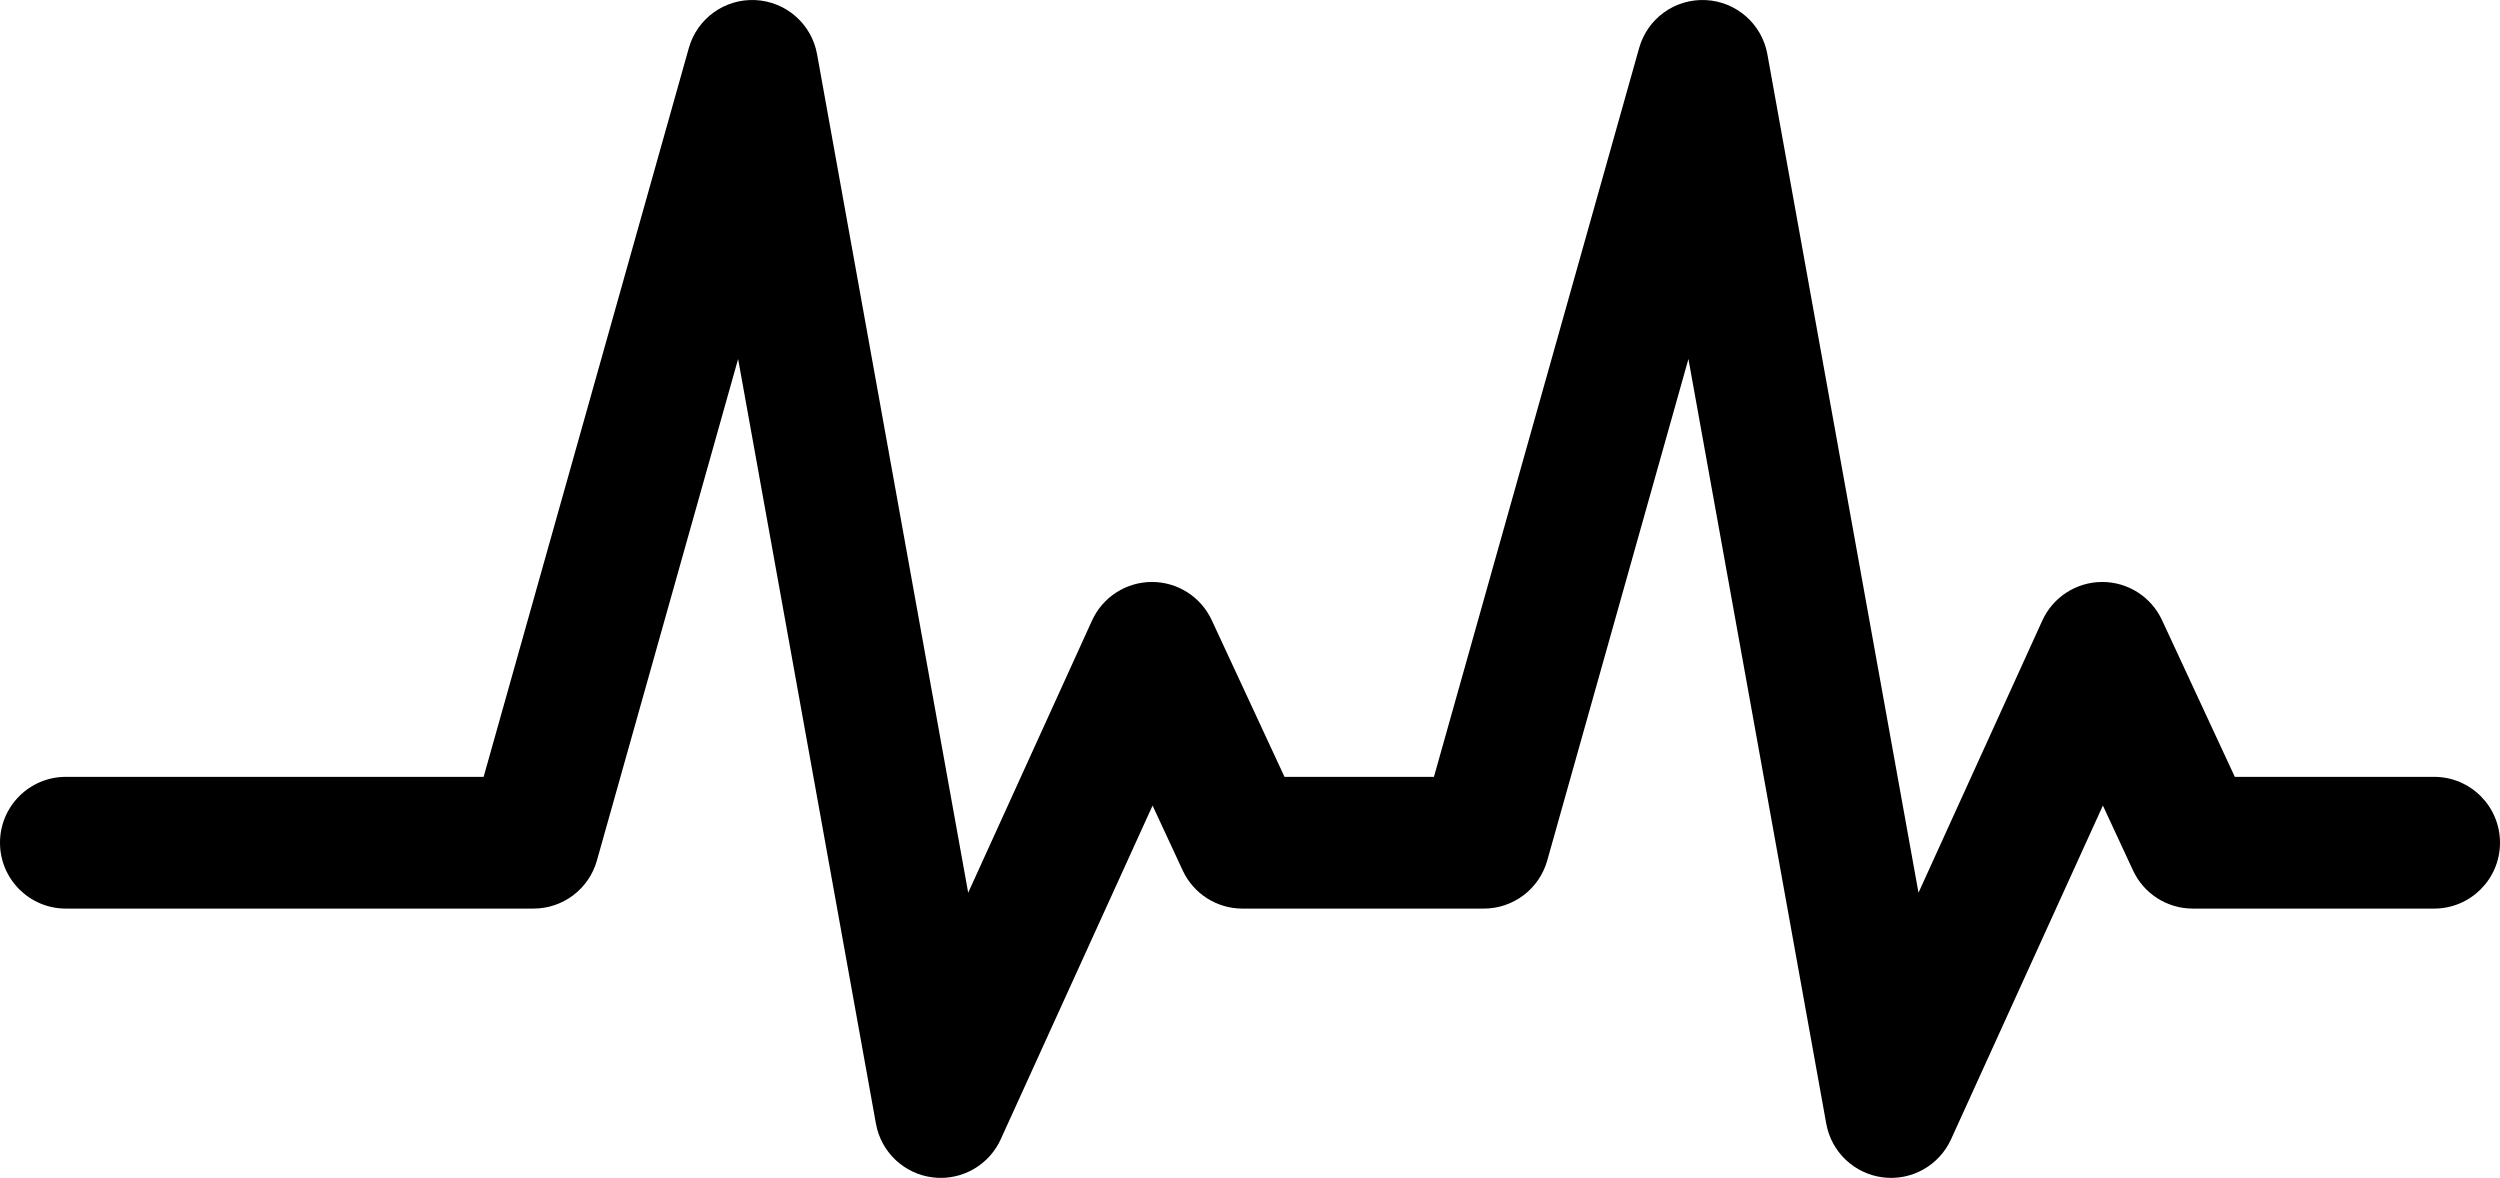
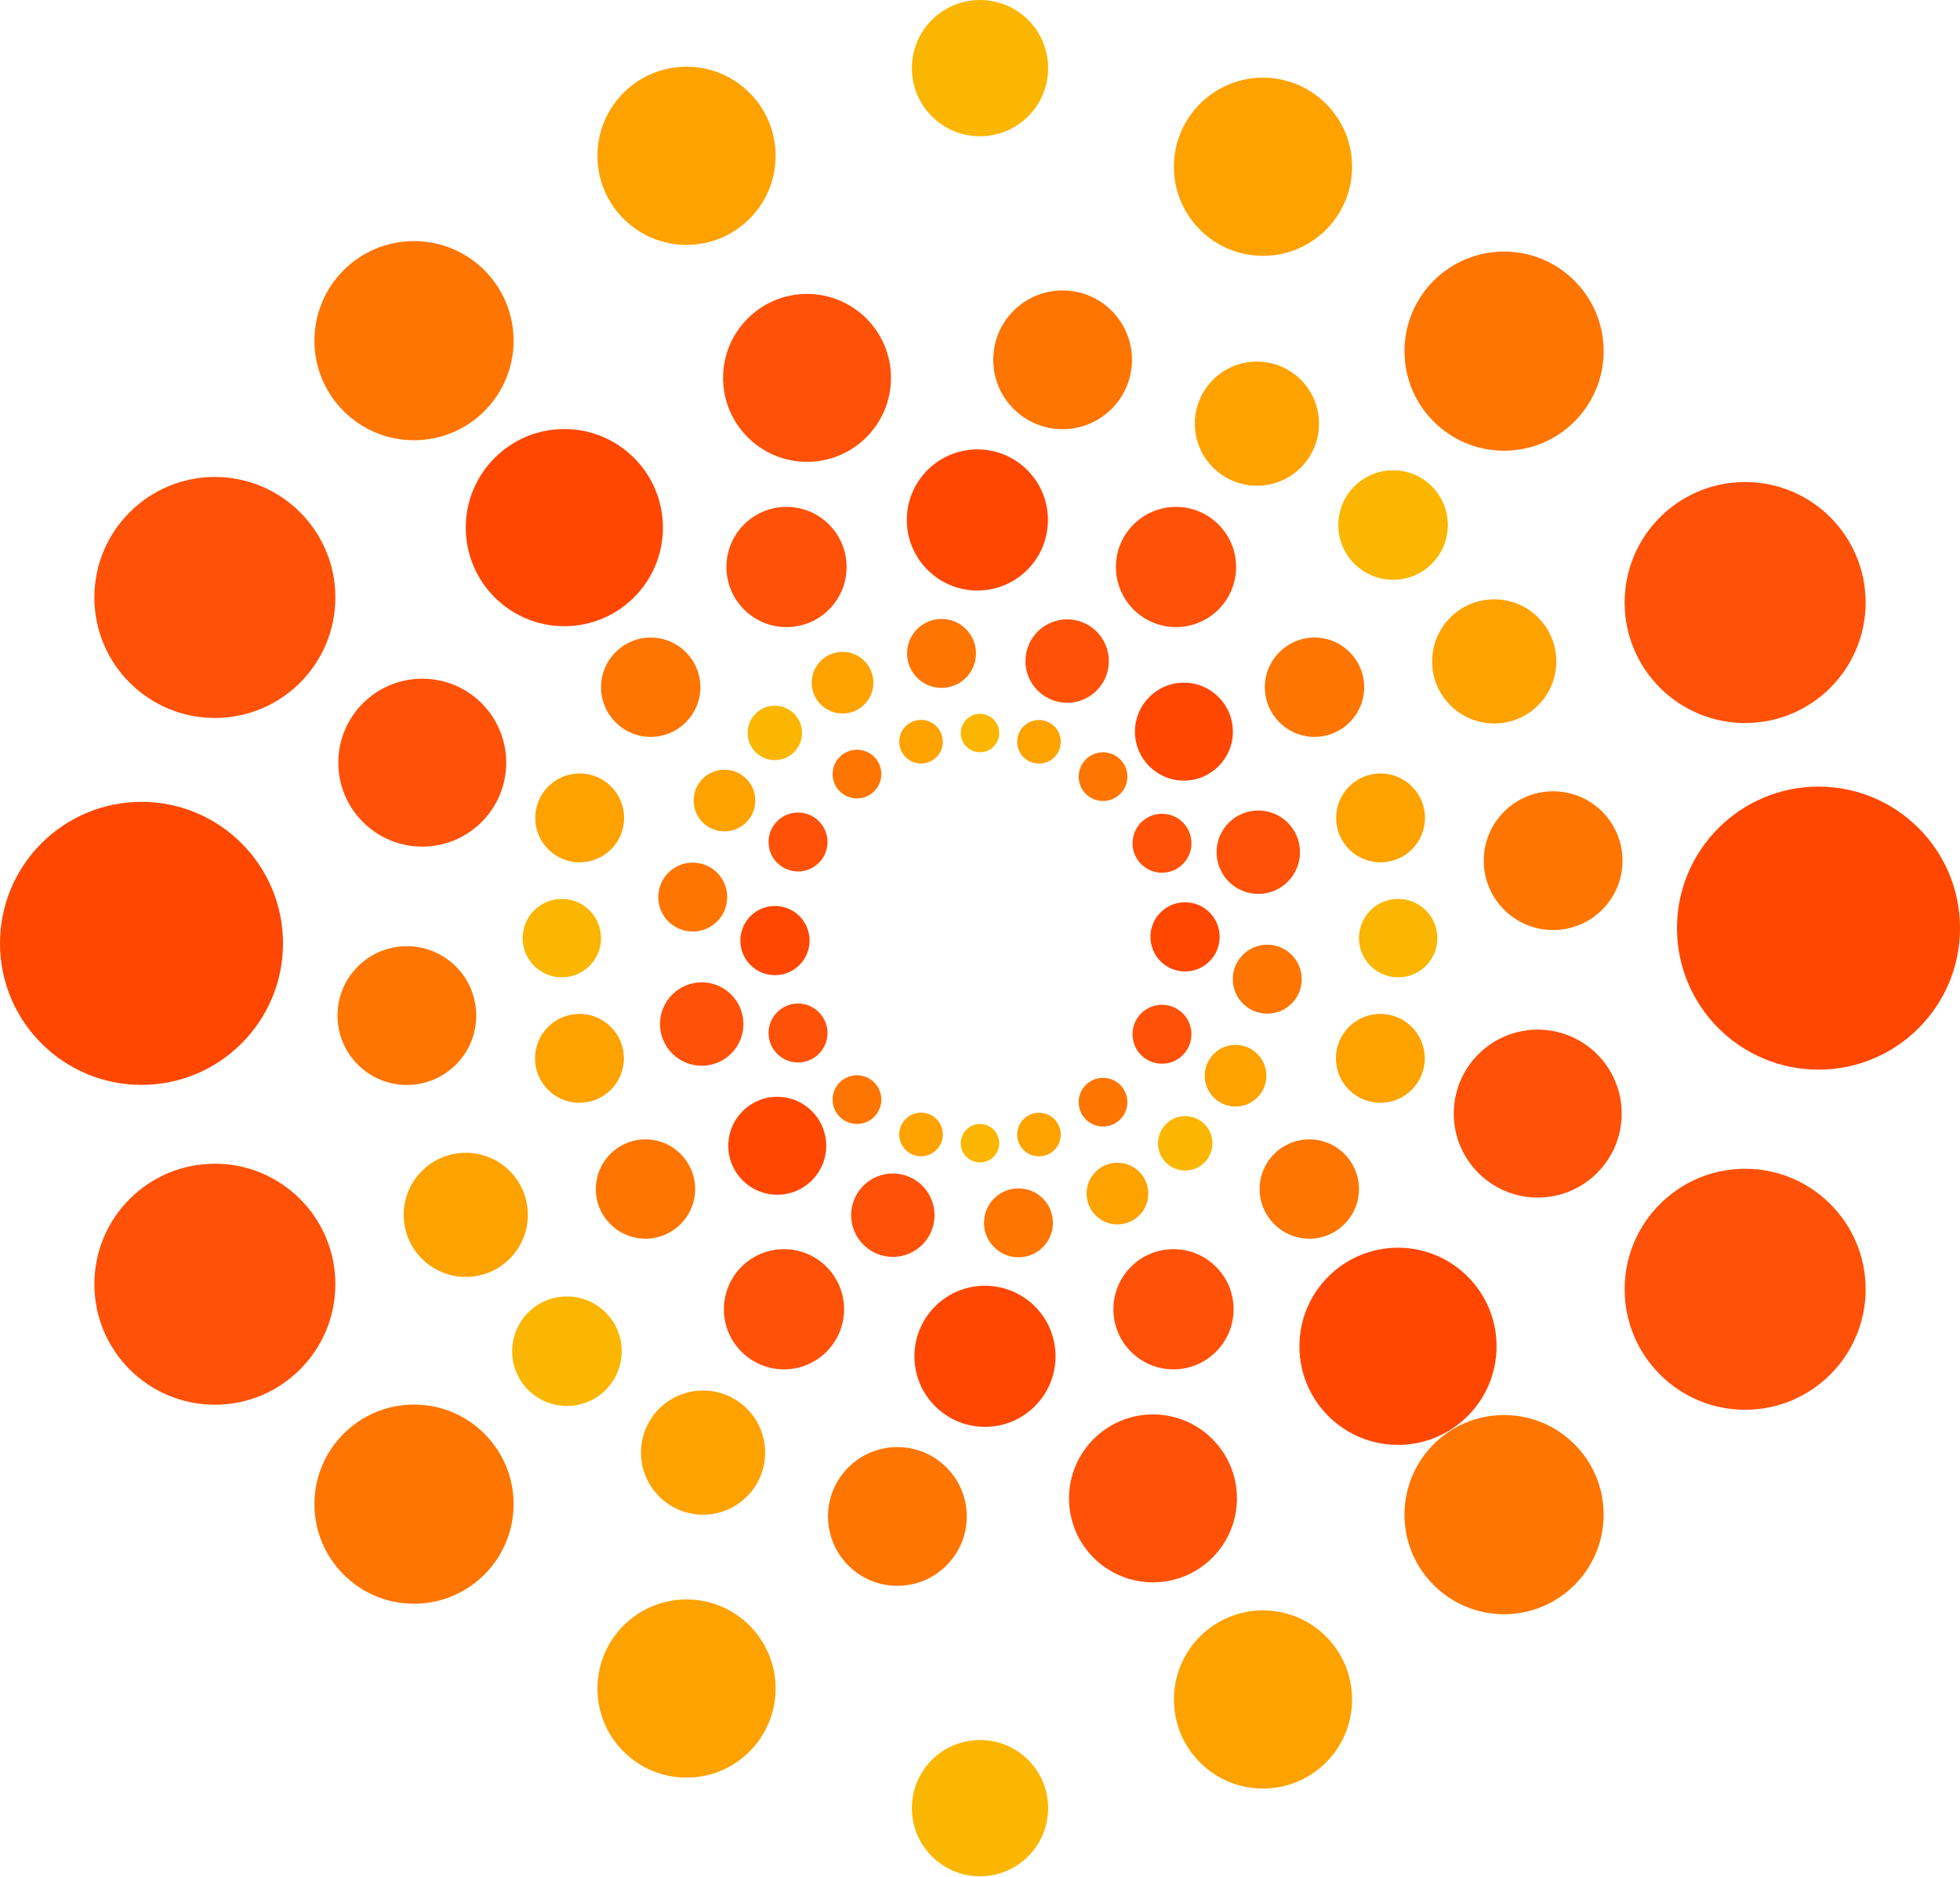
- <svg xmlns="http://www.w3.org/2000/svg" version="1.1" id="Capa_1" x="0px" y="0px" viewBox="55 213.885 379.534 178.82" style="enable-background:new 55 213.885 379.534 178.82;" xml:space="preserve">
-   <path d="M55,341.822c0,5.523,4.478,10,10,10h70.99c4.479,0,8.412-2.979,9.626-7.29l21.439-76.146l20.924,116.092  c0.776,4.305,4.261,7.606,8.602,8.149c0.417,0.052,0.832,0.078,1.244,0.078c3.88,0,7.461-2.26,9.099-5.859l23.052-50.667  l4.577,9.855c1.639,3.53,5.178,5.788,9.069,5.788h36.64c4.479,0,8.412-2.979,9.626-7.29l21.438-76.146l20.925,116.092  c0.776,4.305,4.261,7.606,8.602,8.149c4.342,0.546,8.531-1.799,10.343-5.782l23.051-50.667l4.577,9.855  c1.639,3.53,5.178,5.788,9.069,5.788h36.641c5.522,0,10-4.477,10-10c0-5.523-4.478-10-10-10h-30.259l-11.053-23.797  c-1.64-3.531-5.179-5.788-9.069-5.788c-0.013,0-0.026,0-0.039,0c-3.906,0.015-7.445,2.304-9.063,5.859l-18.797,41.316l-22.944-127.3  c-0.826-4.584-4.709-7.991-9.361-8.214c-4.686-0.219-8.844,2.795-10.106,7.278l-31.152,110.646h-22.685l-11.053-23.797  c-1.64-3.531-5.179-5.788-9.069-5.788c-0.013,0-0.026,0-0.039,0c-3.906,0.015-7.445,2.303-9.063,5.859l-18.798,41.316l-22.943-127.3  c-0.826-4.584-4.709-7.991-9.361-8.214c-4.659-0.227-8.844,2.794-10.106,7.278l-31.153,110.646H65  C59.478,331.822,55,336.299,55,341.822z" />
+ <svg xmlns="http://www.w3.org/2000/svg" version="1.1" id="Camada_1" x="0px" y="0px" viewBox="0 0 181.884 174.103" style="enable-background:new 0 0 181.884 174.103;" xml:space="preserve">
+   <g>
+     <circle style="fill:#FAB600;" cx="90.942" cy="6.322" r="6.322" />
+     <circle style="fill:#FAB600;" cx="90.942" cy="167.781" r="6.322" />
+     <circle style="fill:#FEA200;" cx="63.708" cy="14.458" r="8.267" />
+     <circle style="fill:#FEA200;" cx="63.708" cy="156.684" r="8.267" />
+     <circle style="fill:#FF4701;" cx="13.131" cy="87.538" r="13.131" />
+     <circle style="fill:#FF4701;" cx="168.753" cy="86.124" r="13.131" />
+     <circle style="fill:#FF5108;" cx="19.939" cy="55.441" r="11.182" />
+     <circle style="fill:#FF5108;" cx="19.939" cy="119.166" r="11.182" />
+     <circle style="fill:#FE7501;" cx="38.419" cy="31.611" r="9.24" />
+     <circle style="fill:#FE7501;" cx="38.419" cy="139.574" r="9.24" />
+     <circle style="fill:#FEA200;" cx="117.203" cy="157.699" r="8.267" />
+     <circle style="fill:#FEA200;" cx="117.203" cy="15.474" r="8.267" />
+     <circle style="fill:#FF5108;" cx="161.945" cy="119.635" r="11.182" />
+     <circle style="fill:#FF5108;" cx="161.945" cy="55.91" r="11.182" />
+     <circle style="fill:#FE7501;" cx="139.574" cy="140.547" r="9.24" />
+     <circle style="fill:#FE7501;" cx="139.574" cy="32.583" r="9.24" />
+     <circle style="fill:#FAB600;" cx="129.274" cy="48.72" r="5.082" />
+     <circle style="fill:#FAB600;" cx="52.61" cy="125.383" r="5.082" />
+     <circle style="fill:#FEA200;" cx="116.641" cy="39.311" r="5.76" />
+     <circle style="fill:#FEA200;" cx="43.223" cy="112.729" r="5.76" />
+     <circle style="fill:#FF4701;" cx="52.37" cy="48.959" r="9.148" />
+     <circle style="fill:#FF4701;" cx="129.731" cy="124.927" r="9.148" />
+     <circle style="fill:#FF5108;" cx="74.891" cy="35.064" r="7.791" />
+     <circle style="fill:#FF5108;" cx="39.185" cy="70.769" r="7.791" />
+     <circle style="fill:#FE7501;" cx="98.608" cy="33.387" r="6.437" />
+     <circle style="fill:#FE7501;" cx="37.756" cy="94.239" r="6.437" />
+     <circle style="fill:#FEA200;" cx="65.243" cy="134.791" r="5.76" />
+     <circle style="fill:#FEA200;" cx="138.661" cy="61.373" r="5.76" />
+     <circle style="fill:#FF5108;" cx="106.994" cy="139.039" r="7.791" />
+     <circle style="fill:#FF5108;" cx="142.699" cy="103.334" r="7.791" />
+     <circle style="fill:#FE7501;" cx="83.276" cy="140.716" r="6.437" />
+     <circle style="fill:#FE7501;" cx="144.128" cy="79.864" r="6.437" />
+     <circle style="fill:#FAB600;" cx="129.746" cy="87.051" r="3.638" />
+     <circle style="fill:#FAB600;" cx="52.138" cy="87.051" r="3.638" />
+     <circle style="fill:#FEA200;" cx="128.113" cy="75.895" r="4.123" />
+     <circle style="fill:#FEA200;" cx="53.792" cy="75.895" r="4.123" />
+     <circle style="fill:#FF4701;" cx="90.699" cy="48.248" r="6.548" />
+     <circle style="fill:#FF4701;" cx="91.404" cy="125.855" r="6.548" />
+     <circle style="fill:#FF5108;" cx="109.131" cy="52.613" r="5.577" />
+     <circle style="fill:#FF5108;" cx="72.987" cy="52.613" r="5.577" />
+     <circle style="fill:#FE7501;" cx="121.985" cy="63.769" r="4.608" />
+     <circle style="fill:#FE7501;" cx="60.384" cy="63.769" r="4.608" />
+     <circle style="fill:#FEA200;" cx="53.771" cy="98.207" r="4.123" />
+     <circle style="fill:#FEA200;" cx="128.092" cy="98.207" r="4.123" />
+     <circle style="fill:#FF5108;" cx="72.753" cy="121.49" r="5.577" />
+     <circle style="fill:#FF5108;" cx="108.897" cy="121.49" r="5.577" />
+     <circle style="fill:#FE7501;" cx="59.899" cy="110.334" r="4.608" />
+     <circle style="fill:#FE7501;" cx="121.5" cy="110.334" r="4.608" />
+     <circle style="fill:#FAB600;" cx="109.983" cy="106.092" r="2.525" />
+     <circle style="fill:#FAB600;" cx="71.901" cy="68.01" r="2.525" />
+     <circle style="fill:#FEA200;" cx="114.656" cy="99.817" r="2.861" />
+     <circle style="fill:#FEA200;" cx="78.187" cy="63.348" r="2.861" />
+     <circle style="fill:#FF4701;" cx="109.864" cy="67.891" r="4.544" />
+     <circle style="fill:#FF4701;" cx="72.128" cy="106.319" r="4.544" />
+     <circle style="fill:#FF5108;" cx="116.766" cy="79.078" r="3.87" />
+     <circle style="fill:#FF5108;" cx="99.03" cy="61.342" r="3.87" />
+     <circle style="fill:#FE7501;" cx="117.599" cy="90.86" r="3.198" />
+     <circle style="fill:#FE7501;" cx="87.372" cy="60.632" r="3.198" />
+     <circle style="fill:#FEA200;" cx="67.228" cy="74.286" r="2.861" />
+     <circle style="fill:#FEA200;" cx="103.697" cy="110.755" r="2.861" />
+     <circle style="fill:#FF5108;" cx="65.118" cy="95.025" r="3.87" />
+     <circle style="fill:#FF5108;" cx="82.854" cy="112.761" r="3.87" />
+     <circle style="fill:#FE7501;" cx="64.285" cy="83.243" r="3.198" />
+     <circle style="fill:#FE7501;" cx="94.512" cy="113.471" r="3.198" />
+     <circle style="fill:#FAB600;" cx="90.942" cy="106.08" r="1.784" />
+     <circle style="fill:#FAB600;" cx="90.942" cy="68.023" r="1.784" />
+     <circle style="fill:#FEA200;" cx="96.413" cy="105.279" r="2.022" />
+     <circle style="fill:#FEA200;" cx="96.413" cy="68.834" r="2.022" />
+     <circle style="fill:#FF4701;" cx="109.97" cy="86.933" r="3.211" />
+     <circle style="fill:#FF4701;" cx="71.914" cy="87.278" r="3.211" />
+     <circle style="fill:#FF5108;" cx="107.829" cy="95.971" r="2.735" />
+     <circle style="fill:#FF5108;" cx="107.829" cy="78.247" r="2.735" />
+     <circle style="fill:#FE7501;" cx="102.359" cy="102.274" r="2.26" />
+     <circle style="fill:#FE7501;" cx="102.359" cy="72.067" r="2.26" />
+     <circle style="fill:#FEA200;" cx="85.471" cy="68.824" r="2.022" />
+     <circle style="fill:#FEA200;" cx="85.471" cy="105.269" r="2.022" />
+     <circle style="fill:#FF5108;" cx="74.055" cy="78.132" r="2.735" />
+     <circle style="fill:#FF5108;" cx="74.055" cy="95.856" r="2.735" />
+     <circle style="fill:#FE7501;" cx="79.525" cy="71.829" r="2.26" />
+     <circle style="fill:#FE7501;" cx="79.525" cy="102.036" r="2.26" />
+   </g>
+   <g>
+ </g>
+   <g>
+ </g>
+   <g>
+ </g>
+   <g>
+ </g>
+   <g>
+ </g>
+   <g>
+ </g>
+   <g>
+ </g>
+   <g>
+ </g>
+   <g>
+ </g>
+   <g>
+ </g>
+   <g>
+ </g>
+   <g>
+ </g>
+   <g>
+ </g>
+   <g>
+ </g>
+   <g>
+ </g>
</svg>
